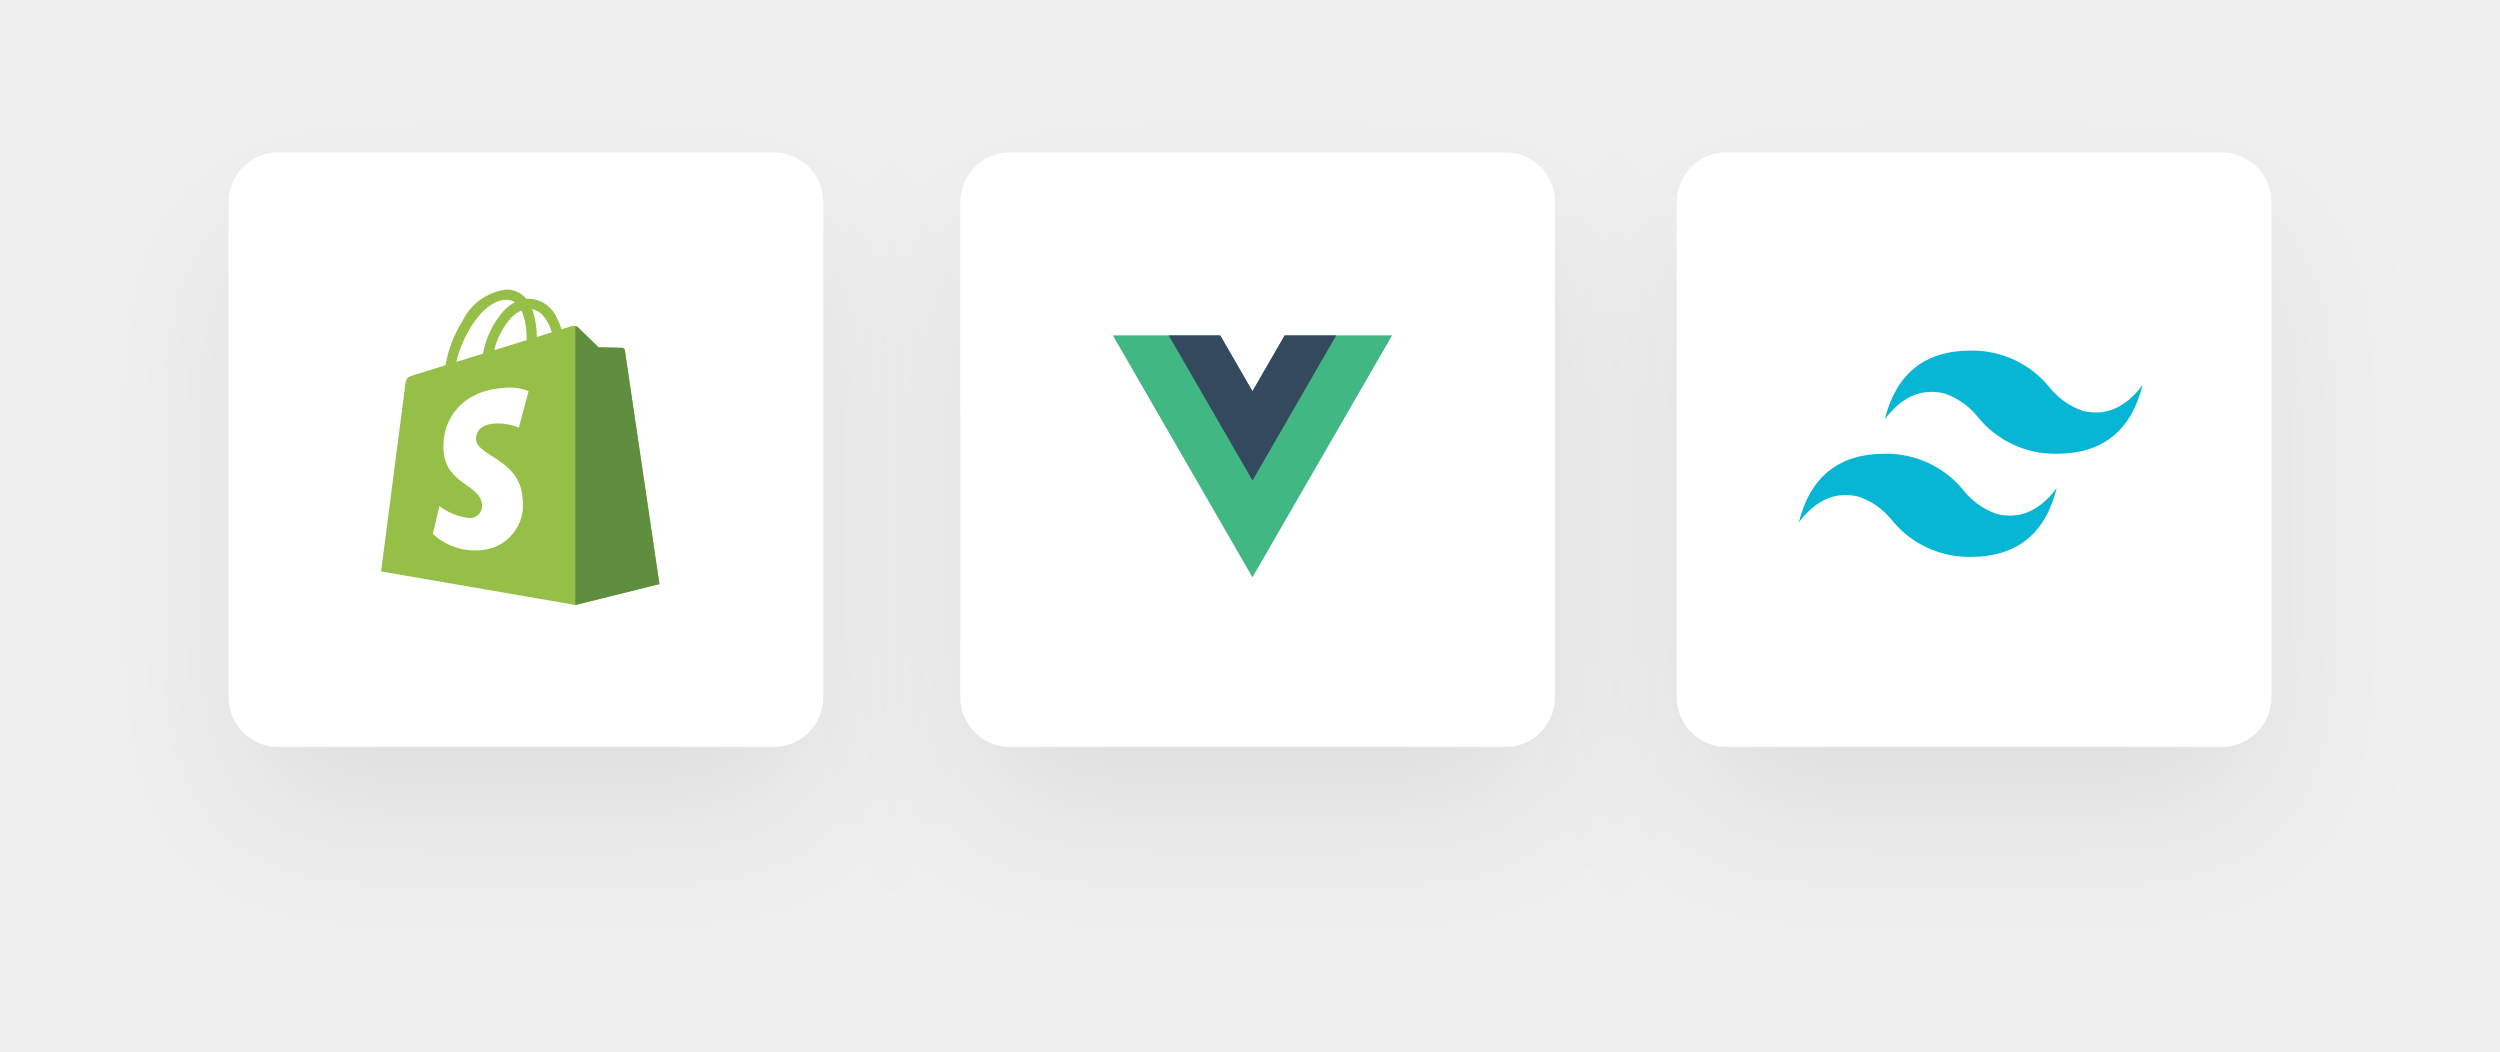
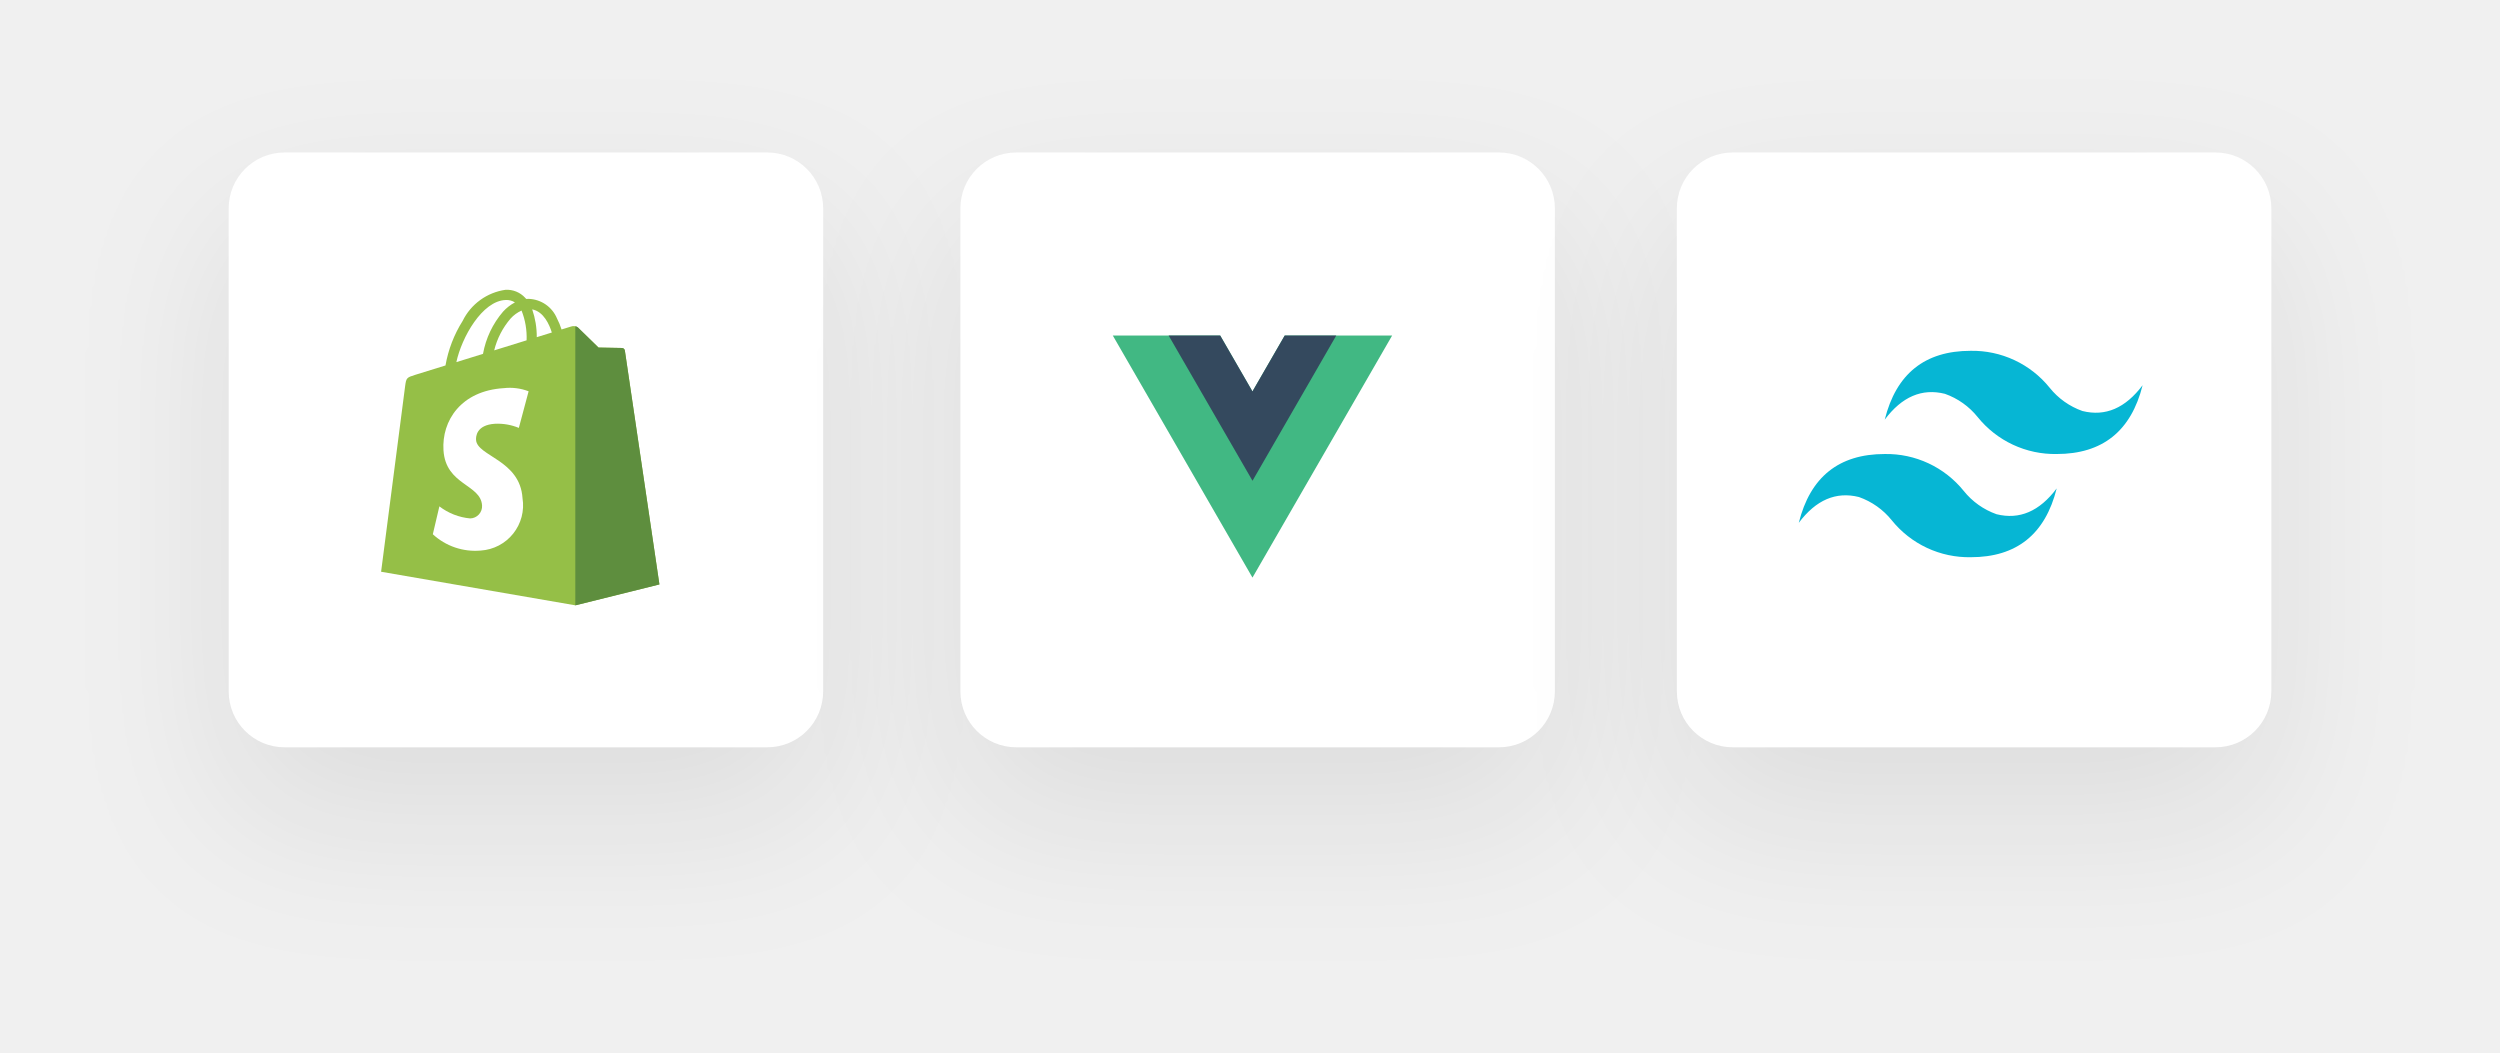
- <svg xmlns="http://www.w3.org/2000/svg" width="164" height="69" viewBox="0 0 164 69">
+ <svg xmlns="http://www.w3.org/2000/svg" width="715" height="301" viewBox="0 0 715 301" fill="none">
+   <g filter="url(#filter0_d)">
+     <rect x="65.401" y="43.606" width="170.03" height="170.126" rx="16" fill="white" />
+     <path d="M178.706 100.259C178.677 100.065 178.583 99.887 178.44 99.754C178.296 99.62 178.112 99.538 177.917 99.522C177.59 99.496 171.168 99.395 171.168 99.395C171.168 99.395 165.797 94.161 165.27 93.646C164.985 93.451 164.657 93.326 164.315 93.282C163.972 93.238 163.624 93.276 163.299 93.393L160.6 94.23C160.261 93.134 159.824 92.071 159.292 91.055C158.62 89.449 157.502 88.07 156.07 87.081C154.638 86.092 152.953 85.535 151.214 85.475V85.475C150.965 85.475 150.734 85.501 150.499 85.501C150.412 85.401 150.298 85.283 150.194 85.165C149.483 84.392 148.609 83.786 147.636 83.391C146.662 82.997 145.614 82.823 144.565 82.884C141.954 83.256 139.474 84.261 137.339 85.811C135.205 87.362 133.481 89.41 132.319 91.779C129.867 95.665 128.199 99.994 127.41 104.521L118.808 107.186C116.275 107.98 116.192 108.059 115.865 110.45C115.621 112.256 108.994 163.521 108.994 163.521L164.52 173.119L188.586 167.133C188.586 167.133 178.75 100.717 178.706 100.259ZM157.823 95.099L153.516 96.433C153.533 93.728 153.091 91.038 152.208 88.481C155.499 89.109 157.134 92.861 157.823 95.099ZM150.608 97.332L141.339 100.207C142.162 96.85 143.765 93.736 146.017 91.116C146.893 90.138 147.966 89.356 149.165 88.821C150.235 91.528 150.726 94.428 150.608 97.336V97.332ZM144.652 85.798C145.575 85.751 146.489 85.992 147.268 86.487C145.993 87.168 144.845 88.062 143.872 89.131C140.92 92.573 138.941 96.742 138.139 101.206L130.522 103.566C132.026 96.529 137.908 85.994 144.652 85.798Z" fill="#95BF47" />
+     <path d="M177.917 99.526C177.59 99.5 171.181 99.404 171.181 99.404C171.181 99.404 165.81 94.169 165.283 93.655C165.078 93.463 164.816 93.342 164.537 93.31V173.14L188.599 167.155C188.599 167.155 178.772 100.717 178.711 100.242C178.676 100.051 178.58 99.878 178.436 99.748C178.293 99.619 178.11 99.541 177.917 99.526Z" fill="#5E8E3E" />
+     <path d="M151.183 111.911L148.389 122.38C146.232 121.489 143.905 121.084 141.574 121.194C136.155 121.539 136.099 124.954 136.151 125.814C136.447 130.494 148.751 131.515 149.439 142.478C149.725 144.258 149.637 146.079 149.179 147.824C148.721 149.568 147.904 151.198 146.78 152.608C145.656 154.018 144.251 155.178 142.653 156.013C141.055 156.848 139.301 157.34 137.502 157.458C135.017 157.681 132.513 157.382 130.151 156.579C127.789 155.776 125.621 154.487 123.787 152.795L125.661 144.82C128.215 146.786 131.276 147.982 134.485 148.271C134.955 148.258 135.416 148.15 135.843 147.954C136.27 147.758 136.653 147.478 136.968 147.131C137.284 146.783 137.527 146.376 137.682 145.932C137.836 145.489 137.9 145.018 137.869 144.55C137.485 138.443 127.466 138.805 126.834 128.776C126.302 120.335 131.843 111.763 144.064 111.012C146.475 110.732 148.917 111.04 151.183 111.911V111.911Z" fill="white" />
+   </g>
+   <g filter="url(#filter1_d)">
+     <rect x="274.669" y="43.606" width="170.031" height="170.126" rx="16" fill="white" />
+     <path d="M367.427 95.971L358.202 111.955L348.981 95.971H318.267L358.206 165.192L398.146 95.971H367.427Z" fill="#41B883" />
+     <path d="M367.427 95.971L358.202 111.955L348.977 95.971H334.236L358.215 137.5L382.168 95.971H367.427Z" fill="#34495E" />
+   </g>
+   <g filter="url(#filter2_d)">
+     <rect x="479.578" y="43.606" width="170.03" height="170.126" rx="16" fill="white" />
+     <path fill-rule="evenodd" clip-rule="evenodd" d="M563.616 100.333C550.505 100.333 542.312 106.893 539.036 120.012C543.951 113.451 549.687 110.99 556.244 112.631C559.927 113.932 563.174 116.238 565.617 119.288C568.33 122.652 571.774 125.352 575.688 127.182C579.602 129.013 583.881 129.925 588.201 129.849C601.312 129.849 609.507 123.289 612.786 110.17C607.868 116.728 602.132 119.189 595.578 117.551C591.894 116.25 588.647 113.944 586.204 110.895C583.491 107.53 580.046 104.829 576.131 102.999C572.217 101.169 567.936 100.257 563.616 100.333V100.333ZM539.036 129.849C525.925 129.849 517.73 136.408 514.451 149.527C519.369 142.969 525.105 140.51 531.659 142.151C535.346 143.449 538.598 145.754 541.046 148.803C543.758 152.167 547.203 154.867 551.116 156.698C555.03 158.528 559.31 159.44 563.629 159.364C576.741 159.364 584.935 152.805 588.214 139.686C583.296 146.244 577.56 148.704 571.006 147.067C567.323 145.765 564.076 143.46 561.633 140.41C558.919 137.044 555.472 134.343 551.556 132.512C547.64 130.682 543.357 129.771 539.036 129.849V129.849Z" fill="#06B6D4" />
+   </g>
  <defs>
-     <filter id="a" x="0" y="0" width="69" height="69" filterUnits="userSpaceOnUse">
-       <feOffset dy="5" input="SourceAlpha" />
-       <feGaussianBlur stdDeviation="5" result="b" />
-       <feFlood flood-opacity="0.078" />
-       <feComposite operator="in" in2="b" />
-       <feComposite in="SourceGraphic" />
+     <filter id="filter0_d" x="20.401" y="18.606" width="260.03" height="260.126" filterUnits="userSpaceOnUse" color-interpolation-filters="sRGB">
+       <feFlood flood-opacity="0" result="BackgroundImageFix" />
+       <feColorMatrix in="SourceAlpha" type="matrix" values="0 0 0 0 0 0 0 0 0 0 0 0 0 0 0 0 0 0 127 0" />
+       <feOffset dy="20" />
+       <feGaussianBlur stdDeviation="22.5" />
+       <feColorMatrix type="matrix" values="0 0 0 0 0 0 0 0 0 0 0 0 0 0 0 0 0 0 0.08 0" />
+       <feBlend mode="normal" in2="BackgroundImageFix" result="effect1_dropShadow" />
+       <feBlend mode="normal" in="SourceGraphic" in2="effect1_dropShadow" result="shape" />
    </filter>
-     <filter id="c" x="48" y="0" width="69" height="69" filterUnits="userSpaceOnUse">
-       <feOffset dy="5" input="SourceAlpha" />
-       <feGaussianBlur stdDeviation="5" result="d" />
-       <feFlood flood-opacity="0.078" />
-       <feComposite operator="in" in2="d" />
-       <feComposite in="SourceGraphic" />
+     <filter id="filter1_d" x="229.669" y="18.606" width="260.031" height="260.126" filterUnits="userSpaceOnUse" color-interpolation-filters="sRGB">
+       <feFlood flood-opacity="0" result="BackgroundImageFix" />
+       <feColorMatrix in="SourceAlpha" type="matrix" values="0 0 0 0 0 0 0 0 0 0 0 0 0 0 0 0 0 0 127 0" />
+       <feOffset dy="20" />
+       <feGaussianBlur stdDeviation="22.5" />
+       <feColorMatrix type="matrix" values="0 0 0 0 0 0 0 0 0 0 0 0 0 0 0 0 0 0 0.08 0" />
+       <feBlend mode="normal" in2="BackgroundImageFix" result="effect1_dropShadow" />
+       <feBlend mode="normal" in="SourceGraphic" in2="effect1_dropShadow" result="shape" />
    </filter>
-     <filter id="e" x="95" y="0" width="69" height="69" filterUnits="userSpaceOnUse">
-       <feOffset dy="5" input="SourceAlpha" />
-       <feGaussianBlur stdDeviation="5" result="f" />
-       <feFlood flood-opacity="0.078" />
-       <feComposite operator="in" in2="f" />
-       <feComposite in="SourceGraphic" />
+     <filter id="filter2_d" x="434.578" y="18.606" width="260.03" height="260.126" filterUnits="userSpaceOnUse" color-interpolation-filters="sRGB">
+       <feFlood flood-opacity="0" result="BackgroundImageFix" />
+       <feColorMatrix in="SourceAlpha" type="matrix" values="0 0 0 0 0 0 0 0 0 0 0 0 0 0 0 0 0 0 127 0" />
+       <feOffset dy="20" />
+       <feGaussianBlur stdDeviation="22.5" />
+       <feColorMatrix type="matrix" values="0 0 0 0 0 0 0 0 0 0 0 0 0 0 0 0 0 0 0.08 0" />
+       <feBlend mode="normal" in2="BackgroundImageFix" result="effect1_dropShadow" />
+       <feBlend mode="normal" in="SourceGraphic" in2="effect1_dropShadow" result="shape" />
    </filter>
-     <clipPath id="g">
-       <path d="M0,0H22.554V13.533H0Z" fill="#fff" />
-     </clipPath>
  </defs>
-   <g transform="translate(-45 -116)">
-     <g transform="translate(60 126)">
-       <g transform="matrix(1, 0, 0, 1, -15, -10)" filter="url(#a)">
-         <path d="M81.6,303.863a3.257,3.257,0,0,0-3.257-3.257H45.858a3.257,3.257,0,0,0-3.257,3.257v32.485a3.257,3.257,0,0,0,3.257,3.257H78.344a3.257,3.257,0,0,0,3.257-3.257Z" transform="translate(-27.6 -290.61)" fill="#fff" fill-rule="evenodd" />
-       </g>
-     </g>
-     <g transform="translate(70 135)">
-       <path d="M15.99,3.983a.2.2,0,0,0-.181-.169c-.075-.006-1.548-.029-1.548-.029s-1.232-1.2-1.353-1.318a.5.5,0,0,0-.452-.058l-.619.192a4.346,4.346,0,0,0-.3-.728A2.086,2.086,0,0,0,9.684.594h0C9.627.594,9.574.6,9.52.6,9.5.577,9.474.55,9.45.523A1.626,1.626,0,0,0,8.159,0,3.713,3.713,0,0,0,5.35,2.039,8.069,8.069,0,0,0,4.224,4.96l-1.973.611c-.581.182-.6.2-.675.748C1.52,6.733,0,18.485,0,18.485l12.736,2.2,5.52-1.372S16,4.088,15.99,3.983ZM11.2,2.8l-.988.306a5.474,5.474,0,0,0-.3-1.823C10.667,1.427,11.042,2.287,11.2,2.8Zm-1.655.512-2.126.659A5.037,5.037,0,0,1,8.492,1.887a2.138,2.138,0,0,1,.722-.526A4.778,4.778,0,0,1,9.545,3.313ZM8.179.668a1.022,1.022,0,0,1,.6.158A2.9,2.9,0,0,0,8,1.432,5.836,5.836,0,0,0,6.685,4.2l-1.747.541C5.283,3.128,6.632.713,8.179.668Z" transform="translate(0 0)" fill="#95bf47" />
-       <path d="M24.445,5.436C24.37,5.43,22.9,5.408,22.9,5.408s-1.232-1.2-1.353-1.318a.3.3,0,0,0-.171-.079v18.3l5.519-1.372S24.641,5.709,24.627,5.6A.2.2,0,0,0,24.445,5.436Z" transform="translate(-8.636 -1.621)" fill="#5e8e3e" />
-       <path d="M11.978,11.018l-.641,2.4a3.642,3.642,0,0,0-1.563-.272c-1.243.079-1.256.862-1.244,1.059.068,1.073,2.89,1.307,3.048,3.82A2.969,2.969,0,0,1,8.84,21.459,4.1,4.1,0,0,1,5.694,20.39l.43-1.828a3.891,3.891,0,0,0,2.024.791.8.8,0,0,0,.776-.853c-.088-1.4-2.386-1.317-2.531-3.616-.122-1.935,1.149-3.9,3.952-4.072A3.446,3.446,0,0,1,11.978,11.018Z" transform="translate(-2.301 -4.364)" fill="#fff" />
-     </g>
-     <g transform="translate(108 126)">
-       <g transform="matrix(1, 0, 0, 1, -63, -10)" filter="url(#c)">
-         <path d="M81.6,303.863a3.257,3.257,0,0,0-3.257-3.257H45.858a3.257,3.257,0,0,0-3.257,3.257v32.485a3.257,3.257,0,0,0,3.257,3.257H78.344a3.257,3.257,0,0,0,3.257-3.257Z" transform="translate(20.4 -290.61)" fill="#fff" fill-rule="evenodd" />
-       </g>
-     </g>
-     <g transform="translate(118 138)">
-       <g transform="translate(0 0)">
-         <path d="M-7.646,0-9.762,3.664-11.877,0h-7.045l9.161,15.868L-.6,0Z" transform="translate(18.923)" fill="#41b883" />
-       </g>
-       <g transform="translate(3.664 0)">
-         <path d="M-5.161,0-7.277,3.664-9.393,0h-3.381l5.5,9.52L-1.78,0Z" transform="translate(12.774)" fill="#34495e" />
-       </g>
-     </g>
-     <g transform="translate(155 126)">
-       <g transform="matrix(1, 0, 0, 1, -110, -10)" filter="url(#e)">
-         <path d="M81.6,303.863a3.257,3.257,0,0,0-3.257-3.257H45.858a3.257,3.257,0,0,0-3.257,3.257v32.485a3.257,3.257,0,0,0,3.257,3.257H78.344a3.257,3.257,0,0,0,3.257-3.257Z" transform="translate(67.4 -290.61)" fill="#fff" fill-rule="evenodd" />
-       </g>
-     </g>
-     <g transform="translate(163 139)" clip-path="url(#g)">
-       <path d="M11.277,0Q6.766,0,5.639,4.511,7.33,2.255,9.586,2.819a4.807,4.807,0,0,1,2.15,1.526,6.509,6.509,0,0,0,5.18,2.421q4.511,0,5.639-4.511-1.692,2.255-3.947,1.692a4.807,4.807,0,0,1-2.15-1.526A6.509,6.509,0,0,0,11.277,0ZM5.639,6.766Q1.128,6.766,0,11.277,1.692,9.022,3.947,9.586A4.811,4.811,0,0,1,6.1,11.111a6.509,6.509,0,0,0,5.18,2.421q4.511,0,5.639-4.511-1.692,2.255-3.947,1.692a4.807,4.807,0,0,1-2.15-1.526A6.509,6.509,0,0,0,5.639,6.766Z" fill="#06b6d4" fill-rule="evenodd" />
-     </g>
-   </g>
</svg>
